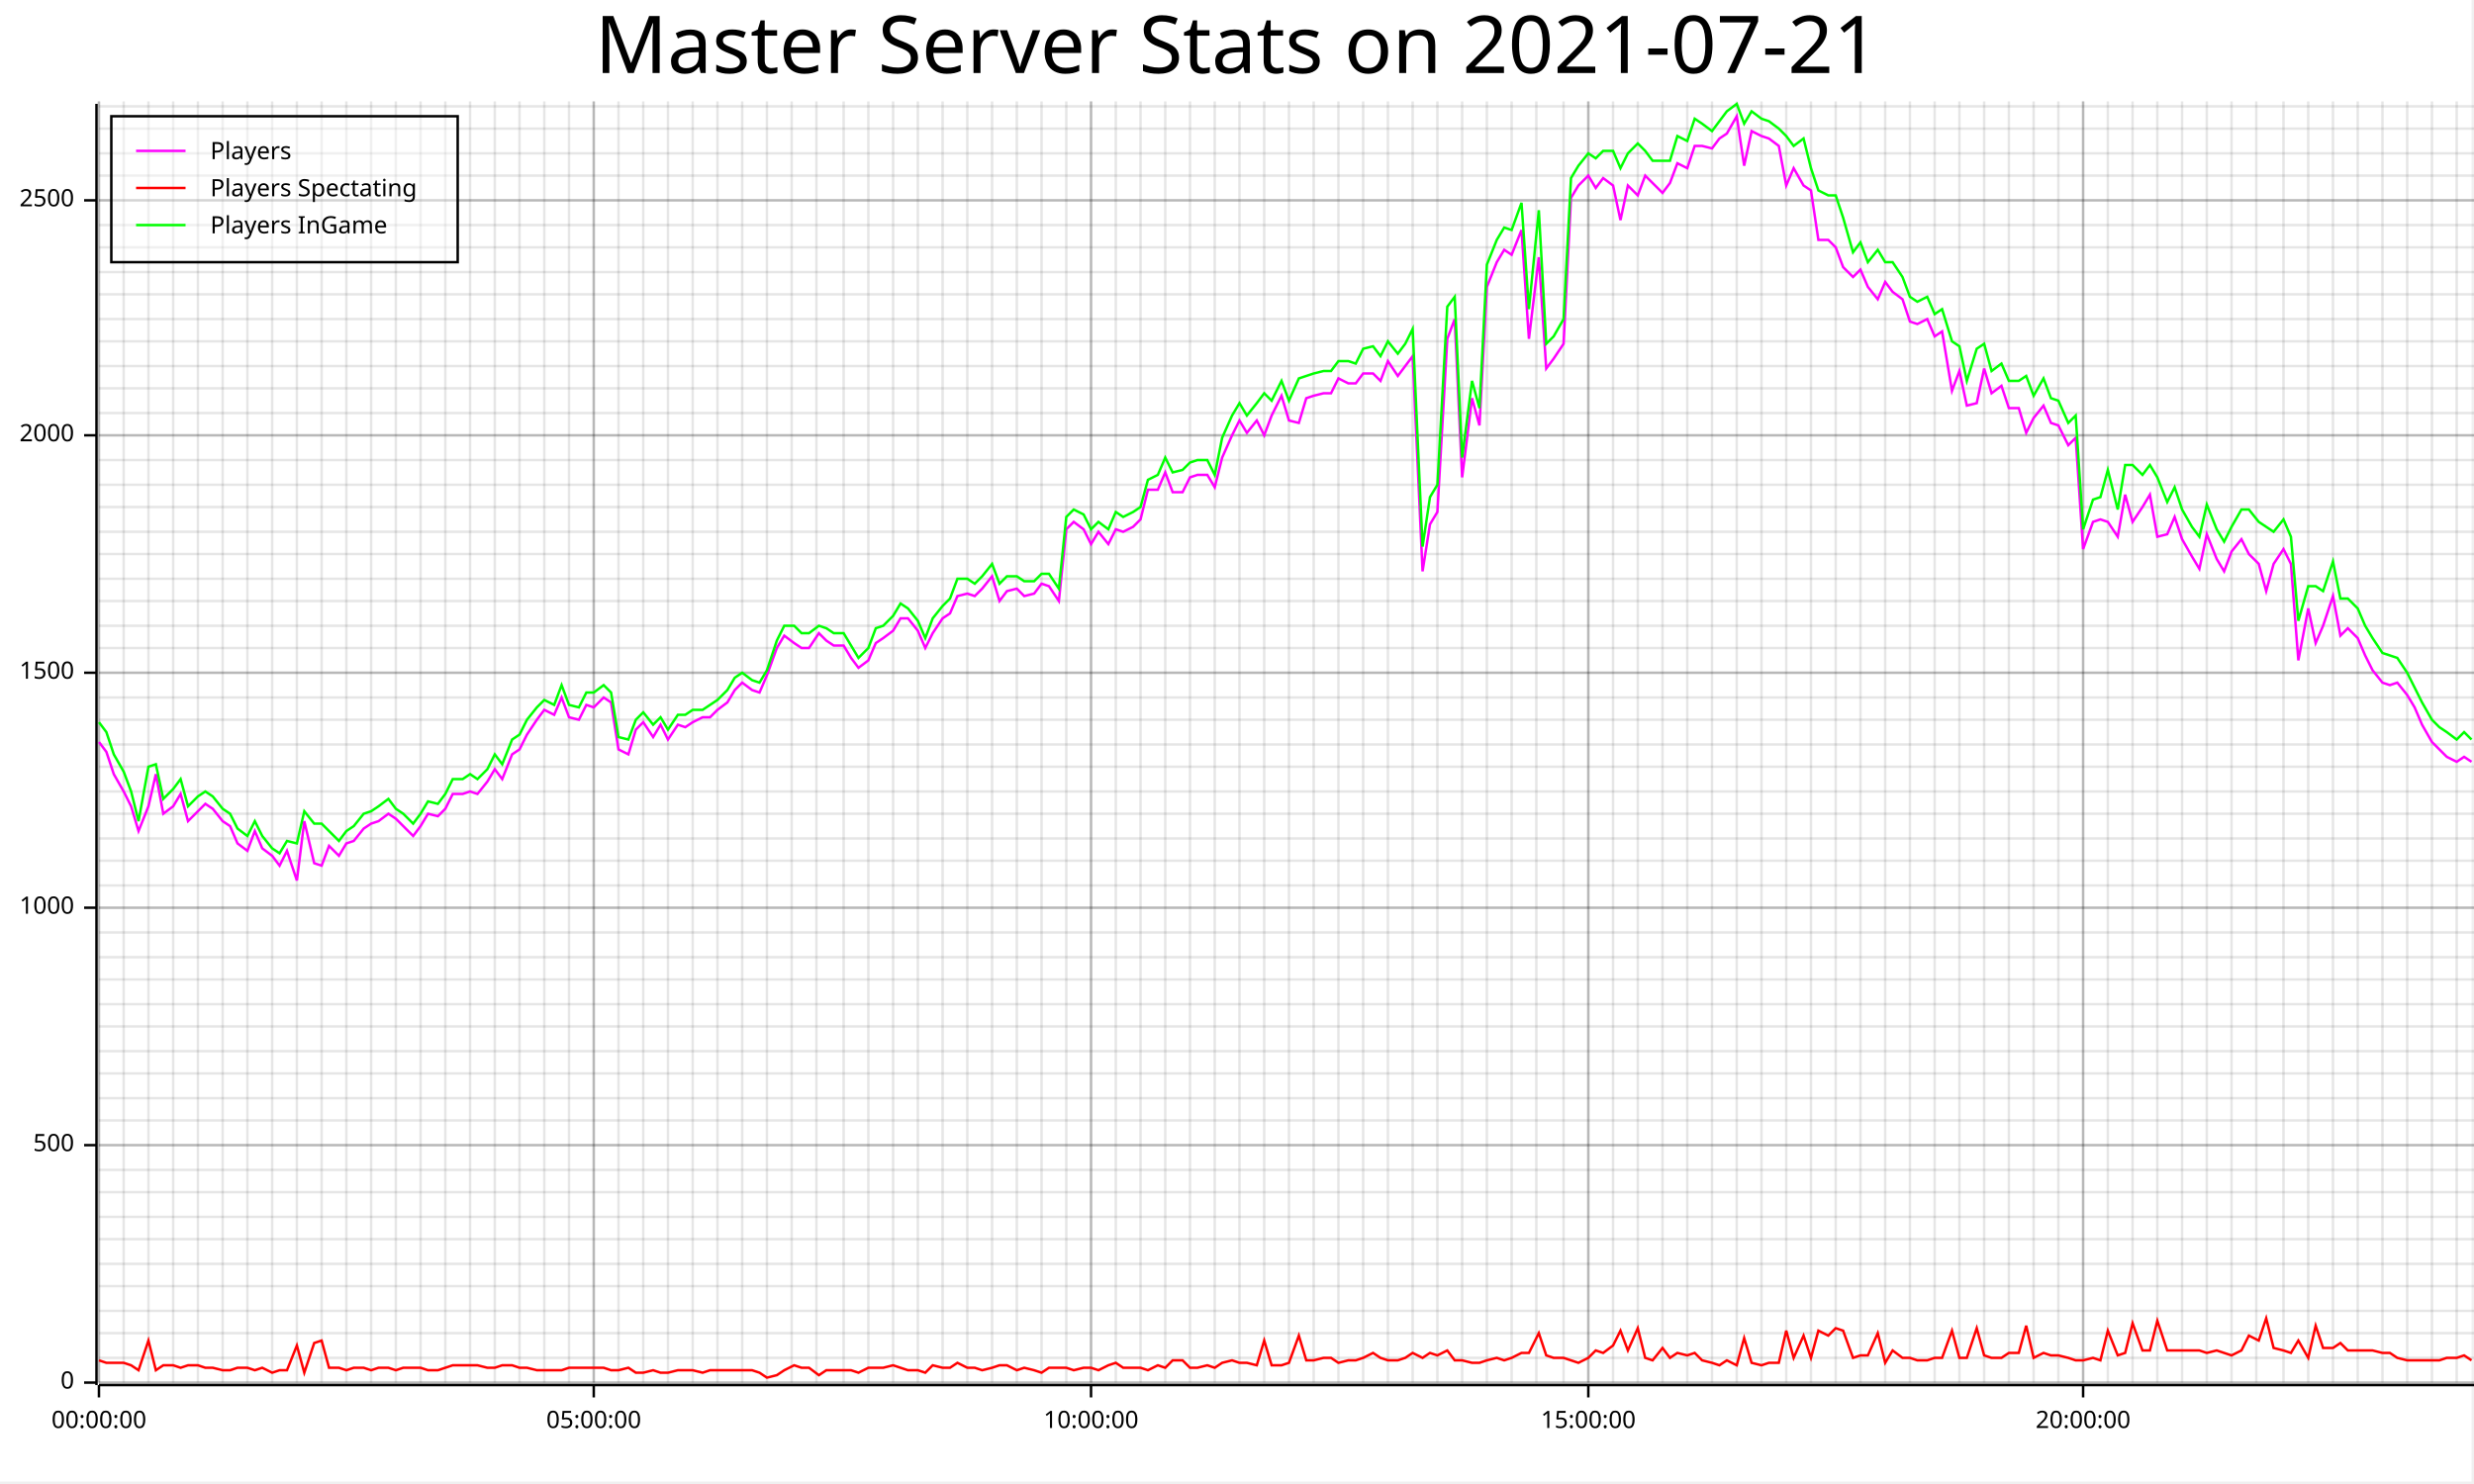
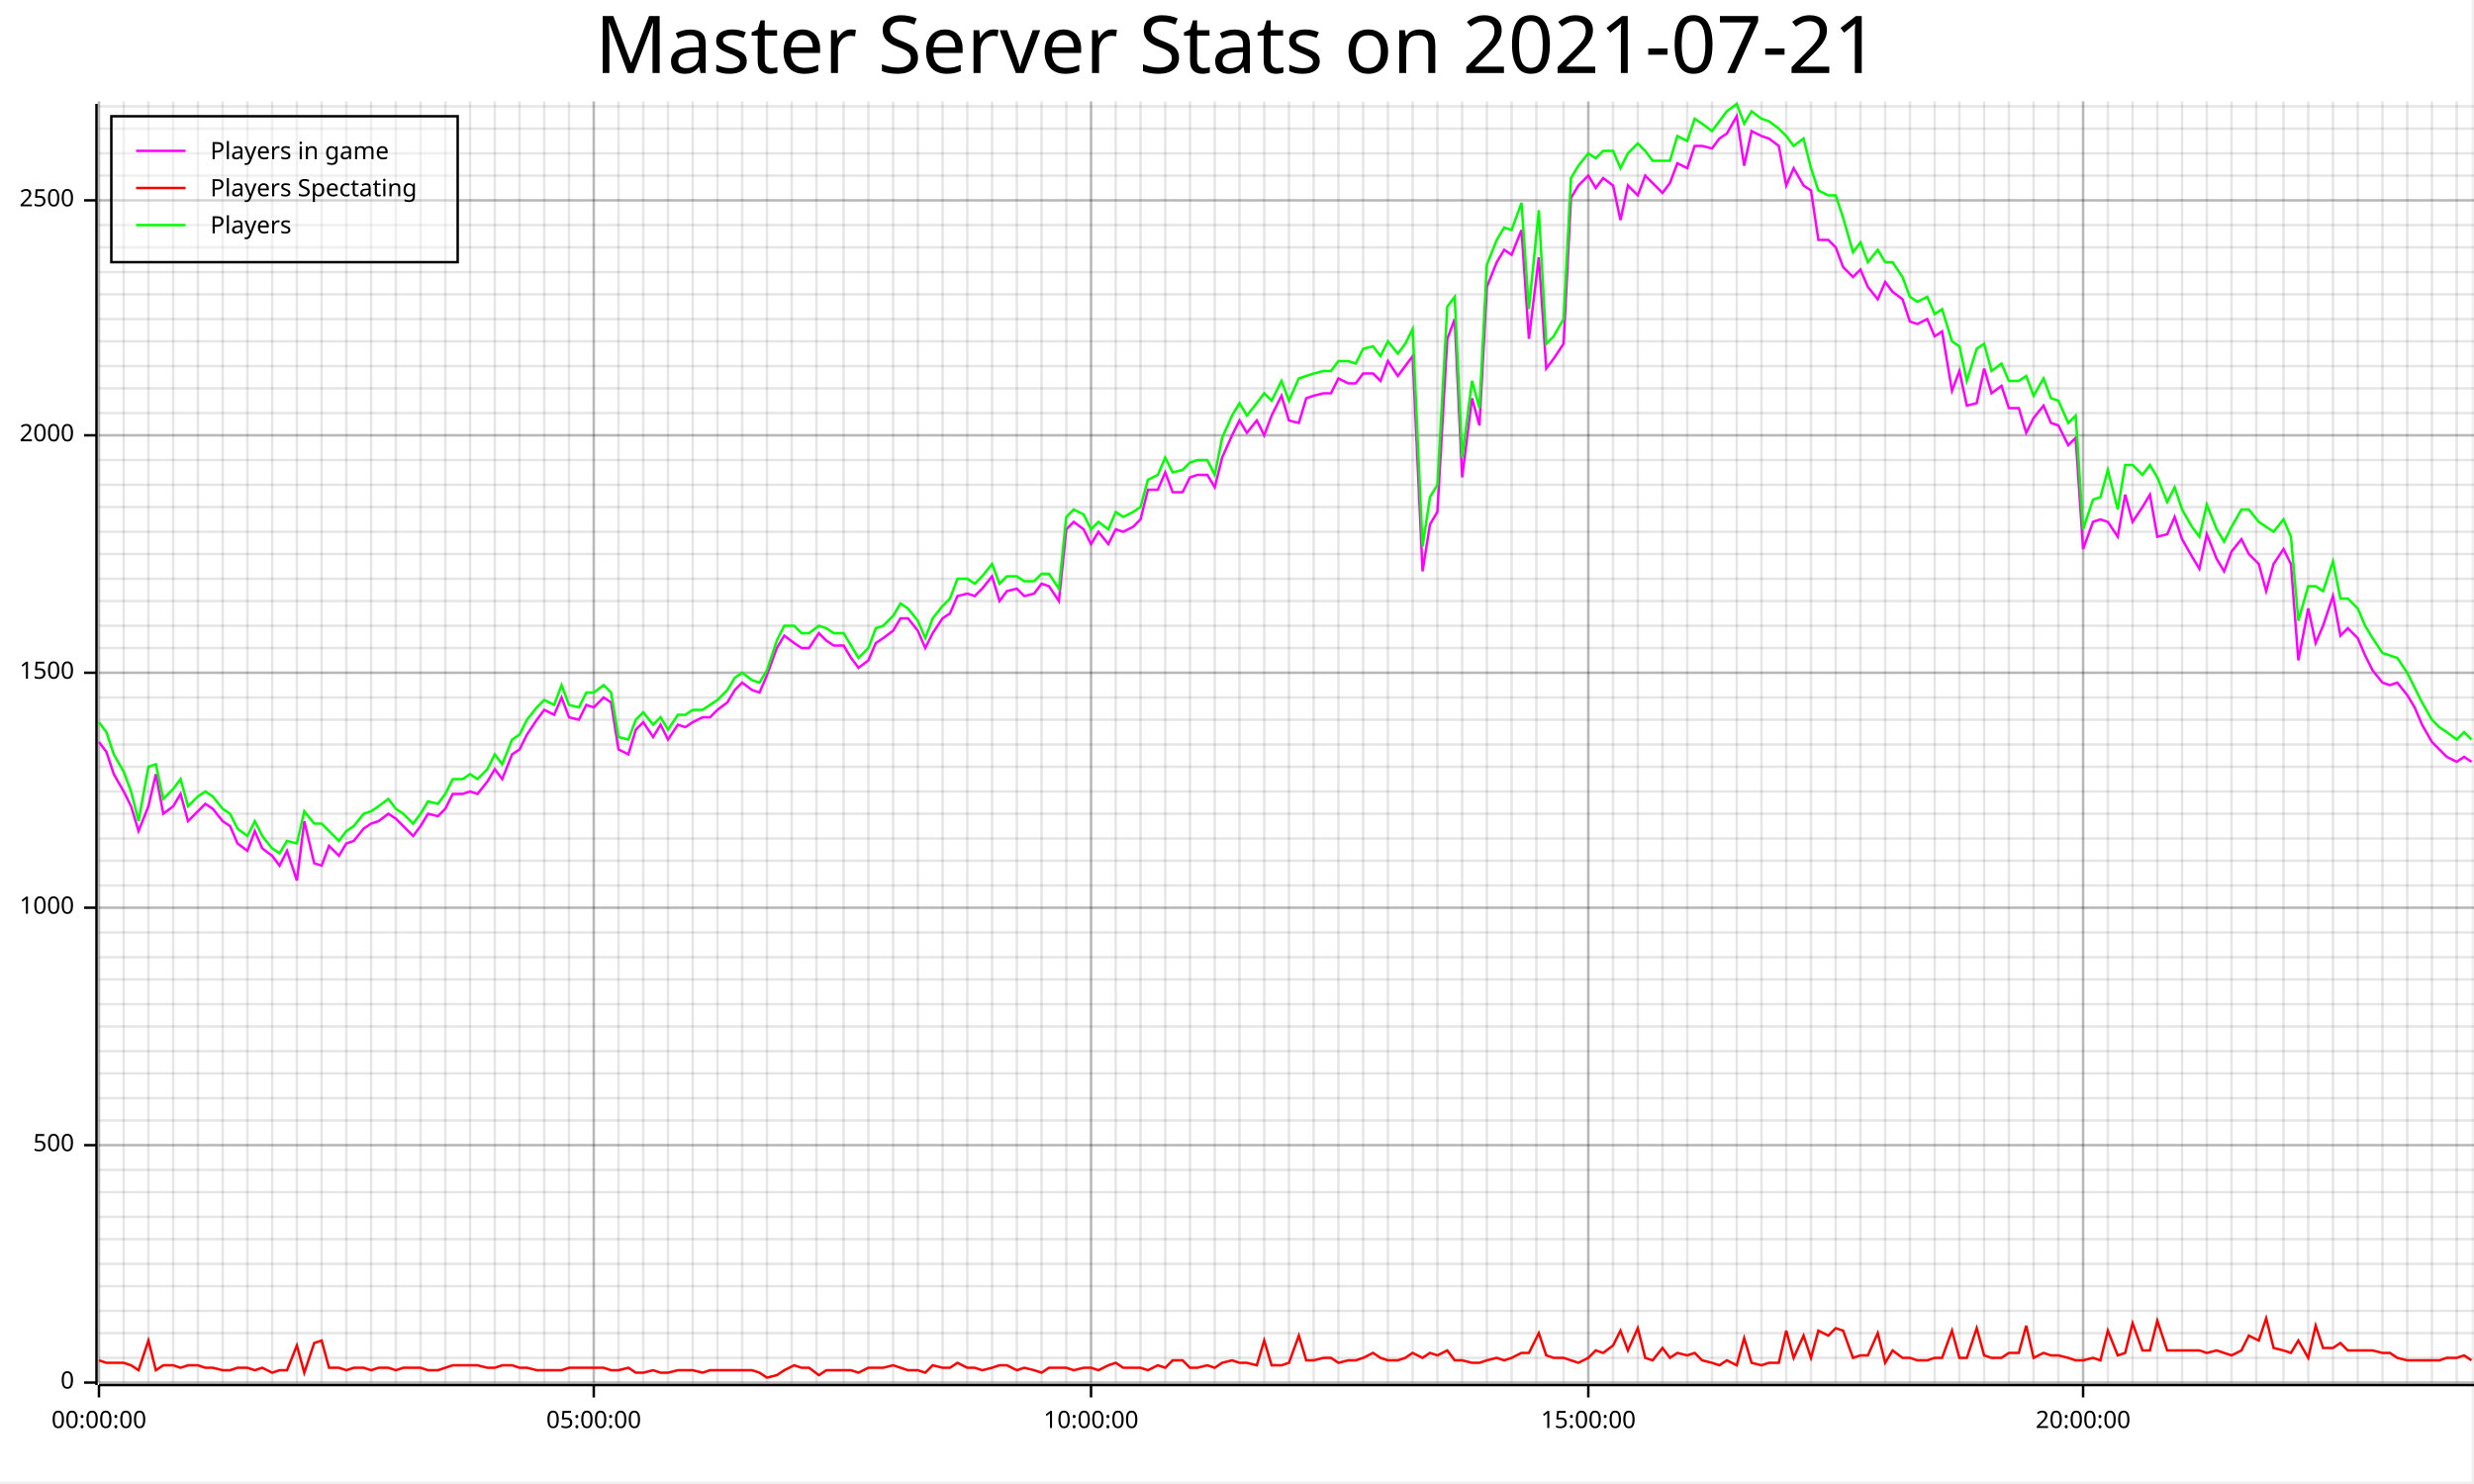
<svg xmlns="http://www.w3.org/2000/svg" width="1000" height="600" viewBox="0 0 1000 600">
  <rect x="0" y="0" width="999" height="599" opacity="1" fill="#FFFFFF" stroke="none" />
  <text x="500" y="5" dy="0.76em" text-anchor="middle" font-family="sans-serif" font-size="32.258" opacity="1" fill="#000000">
Master Server Stats on 2021-07-21
</text>
  <line opacity="0.1" stroke="#000000" stroke-width="1" x1="40" y1="559" x2="40" y2="41" />
  <line opacity="0.1" stroke="#000000" stroke-width="1" x1="50" y1="559" x2="50" y2="41" />
  <line opacity="0.1" stroke="#000000" stroke-width="1" x1="60" y1="559" x2="60" y2="41" />
  <line opacity="0.1" stroke="#000000" stroke-width="1" x1="70" y1="559" x2="70" y2="41" />
  <line opacity="0.1" stroke="#000000" stroke-width="1" x1="80" y1="559" x2="80" y2="41" />
  <line opacity="0.1" stroke="#000000" stroke-width="1" x1="90" y1="559" x2="90" y2="41" />
  <line opacity="0.1" stroke="#000000" stroke-width="1" x1="100" y1="559" x2="100" y2="41" />
  <line opacity="0.1" stroke="#000000" stroke-width="1" x1="110" y1="559" x2="110" y2="41" />
  <line opacity="0.1" stroke="#000000" stroke-width="1" x1="120" y1="559" x2="120" y2="41" />
  <line opacity="0.1" stroke="#000000" stroke-width="1" x1="130" y1="559" x2="130" y2="41" />
  <line opacity="0.1" stroke="#000000" stroke-width="1" x1="140" y1="559" x2="140" y2="41" />
  <line opacity="0.1" stroke="#000000" stroke-width="1" x1="150" y1="559" x2="150" y2="41" />
  <line opacity="0.1" stroke="#000000" stroke-width="1" x1="160" y1="559" x2="160" y2="41" />
  <line opacity="0.1" stroke="#000000" stroke-width="1" x1="170" y1="559" x2="170" y2="41" />
  <line opacity="0.1" stroke="#000000" stroke-width="1" x1="180" y1="559" x2="180" y2="41" />
  <line opacity="0.1" stroke="#000000" stroke-width="1" x1="190" y1="559" x2="190" y2="41" />
  <line opacity="0.1" stroke="#000000" stroke-width="1" x1="200" y1="559" x2="200" y2="41" />
  <line opacity="0.1" stroke="#000000" stroke-width="1" x1="210" y1="559" x2="210" y2="41" />
  <line opacity="0.1" stroke="#000000" stroke-width="1" x1="220" y1="559" x2="220" y2="41" />
  <line opacity="0.1" stroke="#000000" stroke-width="1" x1="230" y1="559" x2="230" y2="41" />
  <line opacity="0.1" stroke="#000000" stroke-width="1" x1="240" y1="559" x2="240" y2="41" />
  <line opacity="0.1" stroke="#000000" stroke-width="1" x1="250" y1="559" x2="250" y2="41" />
  <line opacity="0.1" stroke="#000000" stroke-width="1" x1="260" y1="559" x2="260" y2="41" />
  <line opacity="0.1" stroke="#000000" stroke-width="1" x1="270" y1="559" x2="270" y2="41" />
  <line opacity="0.1" stroke="#000000" stroke-width="1" x1="280" y1="559" x2="280" y2="41" />
  <line opacity="0.1" stroke="#000000" stroke-width="1" x1="290" y1="559" x2="290" y2="41" />
  <line opacity="0.1" stroke="#000000" stroke-width="1" x1="300" y1="559" x2="300" y2="41" />
  <line opacity="0.1" stroke="#000000" stroke-width="1" x1="310" y1="559" x2="310" y2="41" />
  <line opacity="0.1" stroke="#000000" stroke-width="1" x1="320" y1="559" x2="320" y2="41" />
  <line opacity="0.1" stroke="#000000" stroke-width="1" x1="330" y1="559" x2="330" y2="41" />
  <line opacity="0.1" stroke="#000000" stroke-width="1" x1="341" y1="559" x2="341" y2="41" />
  <line opacity="0.1" stroke="#000000" stroke-width="1" x1="351" y1="559" x2="351" y2="41" />
  <line opacity="0.1" stroke="#000000" stroke-width="1" x1="361" y1="559" x2="361" y2="41" />
  <line opacity="0.1" stroke="#000000" stroke-width="1" x1="371" y1="559" x2="371" y2="41" />
  <line opacity="0.1" stroke="#000000" stroke-width="1" x1="381" y1="559" x2="381" y2="41" />
  <line opacity="0.1" stroke="#000000" stroke-width="1" x1="391" y1="559" x2="391" y2="41" />
  <line opacity="0.1" stroke="#000000" stroke-width="1" x1="401" y1="559" x2="401" y2="41" />
  <line opacity="0.1" stroke="#000000" stroke-width="1" x1="411" y1="559" x2="411" y2="41" />
  <line opacity="0.1" stroke="#000000" stroke-width="1" x1="421" y1="559" x2="421" y2="41" />
  <line opacity="0.1" stroke="#000000" stroke-width="1" x1="431" y1="559" x2="431" y2="41" />
  <line opacity="0.1" stroke="#000000" stroke-width="1" x1="441" y1="559" x2="441" y2="41" />
  <line opacity="0.1" stroke="#000000" stroke-width="1" x1="451" y1="559" x2="451" y2="41" />
  <line opacity="0.1" stroke="#000000" stroke-width="1" x1="461" y1="559" x2="461" y2="41" />
  <line opacity="0.1" stroke="#000000" stroke-width="1" x1="471" y1="559" x2="471" y2="41" />
  <line opacity="0.1" stroke="#000000" stroke-width="1" x1="481" y1="559" x2="481" y2="41" />
  <line opacity="0.1" stroke="#000000" stroke-width="1" x1="491" y1="559" x2="491" y2="41" />
  <line opacity="0.1" stroke="#000000" stroke-width="1" x1="501" y1="559" x2="501" y2="41" />
  <line opacity="0.1" stroke="#000000" stroke-width="1" x1="511" y1="559" x2="511" y2="41" />
  <line opacity="0.1" stroke="#000000" stroke-width="1" x1="521" y1="559" x2="521" y2="41" />
  <line opacity="0.1" stroke="#000000" stroke-width="1" x1="531" y1="559" x2="531" y2="41" />
  <line opacity="0.1" stroke="#000000" stroke-width="1" x1="541" y1="559" x2="541" y2="41" />
  <line opacity="0.1" stroke="#000000" stroke-width="1" x1="551" y1="559" x2="551" y2="41" />
  <line opacity="0.1" stroke="#000000" stroke-width="1" x1="561" y1="559" x2="561" y2="41" />
  <line opacity="0.1" stroke="#000000" stroke-width="1" x1="571" y1="559" x2="571" y2="41" />
  <line opacity="0.1" stroke="#000000" stroke-width="1" x1="581" y1="559" x2="581" y2="41" />
  <line opacity="0.1" stroke="#000000" stroke-width="1" x1="591" y1="559" x2="591" y2="41" />
  <line opacity="0.1" stroke="#000000" stroke-width="1" x1="601" y1="559" x2="601" y2="41" />
  <line opacity="0.1" stroke="#000000" stroke-width="1" x1="611" y1="559" x2="611" y2="41" />
  <line opacity="0.1" stroke="#000000" stroke-width="1" x1="621" y1="559" x2="621" y2="41" />
  <line opacity="0.1" stroke="#000000" stroke-width="1" x1="632" y1="559" x2="632" y2="41" />
  <line opacity="0.1" stroke="#000000" stroke-width="1" x1="642" y1="559" x2="642" y2="41" />
  <line opacity="0.1" stroke="#000000" stroke-width="1" x1="652" y1="559" x2="652" y2="41" />
  <line opacity="0.1" stroke="#000000" stroke-width="1" x1="662" y1="559" x2="662" y2="41" />
  <line opacity="0.1" stroke="#000000" stroke-width="1" x1="672" y1="559" x2="672" y2="41" />
  <line opacity="0.1" stroke="#000000" stroke-width="1" x1="682" y1="559" x2="682" y2="41" />
  <line opacity="0.1" stroke="#000000" stroke-width="1" x1="692" y1="559" x2="692" y2="41" />
  <line opacity="0.1" stroke="#000000" stroke-width="1" x1="702" y1="559" x2="702" y2="41" />
  <line opacity="0.1" stroke="#000000" stroke-width="1" x1="712" y1="559" x2="712" y2="41" />
  <line opacity="0.1" stroke="#000000" stroke-width="1" x1="722" y1="559" x2="722" y2="41" />
  <line opacity="0.1" stroke="#000000" stroke-width="1" x1="732" y1="559" x2="732" y2="41" />
  <line opacity="0.1" stroke="#000000" stroke-width="1" x1="742" y1="559" x2="742" y2="41" />
  <line opacity="0.1" stroke="#000000" stroke-width="1" x1="752" y1="559" x2="752" y2="41" />
  <line opacity="0.1" stroke="#000000" stroke-width="1" x1="762" y1="559" x2="762" y2="41" />
  <line opacity="0.1" stroke="#000000" stroke-width="1" x1="772" y1="559" x2="772" y2="41" />
  <line opacity="0.1" stroke="#000000" stroke-width="1" x1="782" y1="559" x2="782" y2="41" />
  <line opacity="0.1" stroke="#000000" stroke-width="1" x1="792" y1="559" x2="792" y2="41" />
  <line opacity="0.1" stroke="#000000" stroke-width="1" x1="802" y1="559" x2="802" y2="41" />
  <line opacity="0.1" stroke="#000000" stroke-width="1" x1="812" y1="559" x2="812" y2="41" />
  <line opacity="0.1" stroke="#000000" stroke-width="1" x1="822" y1="559" x2="822" y2="41" />
  <line opacity="0.1" stroke="#000000" stroke-width="1" x1="832" y1="559" x2="832" y2="41" />
  <line opacity="0.1" stroke="#000000" stroke-width="1" x1="842" y1="559" x2="842" y2="41" />
  <line opacity="0.1" stroke="#000000" stroke-width="1" x1="852" y1="559" x2="852" y2="41" />
  <line opacity="0.1" stroke="#000000" stroke-width="1" x1="862" y1="559" x2="862" y2="41" />
  <line opacity="0.1" stroke="#000000" stroke-width="1" x1="872" y1="559" x2="872" y2="41" />
  <line opacity="0.1" stroke="#000000" stroke-width="1" x1="882" y1="559" x2="882" y2="41" />
  <line opacity="0.1" stroke="#000000" stroke-width="1" x1="892" y1="559" x2="892" y2="41" />
  <line opacity="0.1" stroke="#000000" stroke-width="1" x1="902" y1="559" x2="902" y2="41" />
  <line opacity="0.1" stroke="#000000" stroke-width="1" x1="912" y1="559" x2="912" y2="41" />
  <line opacity="0.1" stroke="#000000" stroke-width="1" x1="923" y1="559" x2="923" y2="41" />
  <line opacity="0.1" stroke="#000000" stroke-width="1" x1="933" y1="559" x2="933" y2="41" />
  <line opacity="0.1" stroke="#000000" stroke-width="1" x1="943" y1="559" x2="943" y2="41" />
  <line opacity="0.1" stroke="#000000" stroke-width="1" x1="953" y1="559" x2="953" y2="41" />
  <line opacity="0.1" stroke="#000000" stroke-width="1" x1="963" y1="559" x2="963" y2="41" />
  <line opacity="0.1" stroke="#000000" stroke-width="1" x1="973" y1="559" x2="973" y2="41" />
  <line opacity="0.1" stroke="#000000" stroke-width="1" x1="983" y1="559" x2="983" y2="41" />
  <line opacity="0.1" stroke="#000000" stroke-width="1" x1="993" y1="559" x2="993" y2="41" />
  <line opacity="0.1" stroke="#000000" stroke-width="1" x1="40" y1="559" x2="1000" y2="559" />
  <line opacity="0.1" stroke="#000000" stroke-width="1" x1="40" y1="549" x2="1000" y2="549" />
  <line opacity="0.1" stroke="#000000" stroke-width="1" x1="40" y1="539" x2="1000" y2="539" />
  <line opacity="0.1" stroke="#000000" stroke-width="1" x1="40" y1="530" x2="1000" y2="530" />
  <line opacity="0.1" stroke="#000000" stroke-width="1" x1="40" y1="520" x2="1000" y2="520" />
  <line opacity="0.1" stroke="#000000" stroke-width="1" x1="40" y1="511" x2="1000" y2="511" />
  <line opacity="0.1" stroke="#000000" stroke-width="1" x1="40" y1="501" x2="1000" y2="501" />
  <line opacity="0.1" stroke="#000000" stroke-width="1" x1="40" y1="492" x2="1000" y2="492" />
  <line opacity="0.1" stroke="#000000" stroke-width="1" x1="40" y1="482" x2="1000" y2="482" />
  <line opacity="0.1" stroke="#000000" stroke-width="1" x1="40" y1="473" x2="1000" y2="473" />
  <line opacity="0.1" stroke="#000000" stroke-width="1" x1="40" y1="463" x2="1000" y2="463" />
  <line opacity="0.1" stroke="#000000" stroke-width="1" x1="40" y1="453" x2="1000" y2="453" />
  <line opacity="0.1" stroke="#000000" stroke-width="1" x1="40" y1="444" x2="1000" y2="444" />
  <line opacity="0.1" stroke="#000000" stroke-width="1" x1="40" y1="434" x2="1000" y2="434" />
  <line opacity="0.1" stroke="#000000" stroke-width="1" x1="40" y1="425" x2="1000" y2="425" />
  <line opacity="0.1" stroke="#000000" stroke-width="1" x1="40" y1="415" x2="1000" y2="415" />
  <line opacity="0.1" stroke="#000000" stroke-width="1" x1="40" y1="406" x2="1000" y2="406" />
  <line opacity="0.1" stroke="#000000" stroke-width="1" x1="40" y1="396" x2="1000" y2="396" />
  <line opacity="0.1" stroke="#000000" stroke-width="1" x1="40" y1="387" x2="1000" y2="387" />
  <line opacity="0.1" stroke="#000000" stroke-width="1" x1="40" y1="377" x2="1000" y2="377" />
  <line opacity="0.1" stroke="#000000" stroke-width="1" x1="40" y1="367" x2="1000" y2="367" />
  <line opacity="0.1" stroke="#000000" stroke-width="1" x1="40" y1="358" x2="1000" y2="358" />
  <line opacity="0.1" stroke="#000000" stroke-width="1" x1="40" y1="348" x2="1000" y2="348" />
  <line opacity="0.1" stroke="#000000" stroke-width="1" x1="40" y1="339" x2="1000" y2="339" />
  <line opacity="0.1" stroke="#000000" stroke-width="1" x1="40" y1="329" x2="1000" y2="329" />
  <line opacity="0.1" stroke="#000000" stroke-width="1" x1="40" y1="320" x2="1000" y2="320" />
  <line opacity="0.1" stroke="#000000" stroke-width="1" x1="40" y1="310" x2="1000" y2="310" />
  <line opacity="0.1" stroke="#000000" stroke-width="1" x1="40" y1="301" x2="1000" y2="301" />
  <line opacity="0.1" stroke="#000000" stroke-width="1" x1="40" y1="291" x2="1000" y2="291" />
  <line opacity="0.1" stroke="#000000" stroke-width="1" x1="40" y1="282" x2="1000" y2="282" />
  <line opacity="0.1" stroke="#000000" stroke-width="1" x1="40" y1="272" x2="1000" y2="272" />
  <line opacity="0.1" stroke="#000000" stroke-width="1" x1="40" y1="262" x2="1000" y2="262" />
  <line opacity="0.1" stroke="#000000" stroke-width="1" x1="40" y1="253" x2="1000" y2="253" />
  <line opacity="0.1" stroke="#000000" stroke-width="1" x1="40" y1="243" x2="1000" y2="243" />
  <line opacity="0.1" stroke="#000000" stroke-width="1" x1="40" y1="234" x2="1000" y2="234" />
  <line opacity="0.1" stroke="#000000" stroke-width="1" x1="40" y1="224" x2="1000" y2="224" />
  <line opacity="0.1" stroke="#000000" stroke-width="1" x1="40" y1="215" x2="1000" y2="215" />
  <line opacity="0.1" stroke="#000000" stroke-width="1" x1="40" y1="205" x2="1000" y2="205" />
  <line opacity="0.1" stroke="#000000" stroke-width="1" x1="40" y1="196" x2="1000" y2="196" />
  <line opacity="0.1" stroke="#000000" stroke-width="1" x1="40" y1="186" x2="1000" y2="186" />
  <line opacity="0.1" stroke="#000000" stroke-width="1" x1="40" y1="176" x2="1000" y2="176" />
  <line opacity="0.1" stroke="#000000" stroke-width="1" x1="40" y1="167" x2="1000" y2="167" />
  <line opacity="0.1" stroke="#000000" stroke-width="1" x1="40" y1="157" x2="1000" y2="157" />
  <line opacity="0.1" stroke="#000000" stroke-width="1" x1="40" y1="148" x2="1000" y2="148" />
  <line opacity="0.1" stroke="#000000" stroke-width="1" x1="40" y1="138" x2="1000" y2="138" />
  <line opacity="0.1" stroke="#000000" stroke-width="1" x1="40" y1="129" x2="1000" y2="129" />
  <line opacity="0.1" stroke="#000000" stroke-width="1" x1="40" y1="119" x2="1000" y2="119" />
  <line opacity="0.1" stroke="#000000" stroke-width="1" x1="40" y1="110" x2="1000" y2="110" />
  <line opacity="0.1" stroke="#000000" stroke-width="1" x1="40" y1="100" x2="1000" y2="100" />
  <line opacity="0.1" stroke="#000000" stroke-width="1" x1="40" y1="91" x2="1000" y2="91" />
  <line opacity="0.1" stroke="#000000" stroke-width="1" x1="40" y1="81" x2="1000" y2="81" />
  <line opacity="0.1" stroke="#000000" stroke-width="1" x1="40" y1="71" x2="1000" y2="71" />
  <line opacity="0.1" stroke="#000000" stroke-width="1" x1="40" y1="62" x2="1000" y2="62" />
  <line opacity="0.1" stroke="#000000" stroke-width="1" x1="40" y1="52" x2="1000" y2="52" />
  <line opacity="0.1" stroke="#000000" stroke-width="1" x1="40" y1="43" x2="1000" y2="43" />
  <line opacity="0.2" stroke="#000000" stroke-width="1" x1="40" y1="559" x2="40" y2="41" />
  <line opacity="0.2" stroke="#000000" stroke-width="1" x1="240" y1="559" x2="240" y2="41" />
  <line opacity="0.2" stroke="#000000" stroke-width="1" x1="441" y1="559" x2="441" y2="41" />
  <line opacity="0.2" stroke="#000000" stroke-width="1" x1="642" y1="559" x2="642" y2="41" />
  <line opacity="0.2" stroke="#000000" stroke-width="1" x1="842" y1="559" x2="842" y2="41" />
  <line opacity="0.2" stroke="#000000" stroke-width="1" x1="40" y1="559" x2="1000" y2="559" />
  <line opacity="0.2" stroke="#000000" stroke-width="1" x1="40" y1="463" x2="1000" y2="463" />
  <line opacity="0.2" stroke="#000000" stroke-width="1" x1="40" y1="367" x2="1000" y2="367" />
  <line opacity="0.2" stroke="#000000" stroke-width="1" x1="40" y1="272" x2="1000" y2="272" />
  <line opacity="0.2" stroke="#000000" stroke-width="1" x1="40" y1="176" x2="1000" y2="176" />
  <line opacity="0.2" stroke="#000000" stroke-width="1" x1="40" y1="81" x2="1000" y2="81" />
  <polyline fill="none" opacity="1" stroke="#000000" stroke-width="1" points="39,42 39,560 " />
  <text x="30" y="559" dy="0.5ex" text-anchor="end" font-family="sans-serif" font-size="9.677" opacity="1" fill="#000000">
0
</text>
  <polyline fill="none" opacity="1" stroke="#000000" stroke-width="1" points="34,559 39,559 " />
  <text x="30" y="463" dy="0.5ex" text-anchor="end" font-family="sans-serif" font-size="9.677" opacity="1" fill="#000000">
500
</text>
  <polyline fill="none" opacity="1" stroke="#000000" stroke-width="1" points="34,463 39,463 " />
  <text x="30" y="367" dy="0.5ex" text-anchor="end" font-family="sans-serif" font-size="9.677" opacity="1" fill="#000000">
1000
</text>
  <polyline fill="none" opacity="1" stroke="#000000" stroke-width="1" points="34,367 39,367 " />
  <text x="30" y="272" dy="0.5ex" text-anchor="end" font-family="sans-serif" font-size="9.677" opacity="1" fill="#000000">
1500
</text>
  <polyline fill="none" opacity="1" stroke="#000000" stroke-width="1" points="34,272 39,272 " />
  <text x="30" y="176" dy="0.5ex" text-anchor="end" font-family="sans-serif" font-size="9.677" opacity="1" fill="#000000">
2000
</text>
  <polyline fill="none" opacity="1" stroke="#000000" stroke-width="1" points="34,176 39,176 " />
  <text x="30" y="81" dy="0.5ex" text-anchor="end" font-family="sans-serif" font-size="9.677" opacity="1" fill="#000000">
2500
</text>
  <polyline fill="none" opacity="1" stroke="#000000" stroke-width="1" points="34,81 39,81 " />
  <polyline fill="none" opacity="1" stroke="#000000" stroke-width="1" points="40,560 1000,560 " />
  <text x="40" y="570" dy="0.76em" text-anchor="middle" font-family="sans-serif" font-size="9.677" opacity="1" fill="#000000">
00:00:00
</text>
  <polyline fill="none" opacity="1" stroke="#000000" stroke-width="1" points="40,560 40,565 " />
  <text x="240" y="570" dy="0.76em" text-anchor="middle" font-family="sans-serif" font-size="9.677" opacity="1" fill="#000000">
05:00:00
</text>
  <polyline fill="none" opacity="1" stroke="#000000" stroke-width="1" points="240,560 240,565 " />
  <text x="441" y="570" dy="0.76em" text-anchor="middle" font-family="sans-serif" font-size="9.677" opacity="1" fill="#000000">
10:00:00
</text>
  <polyline fill="none" opacity="1" stroke="#000000" stroke-width="1" points="441,560 441,565 " />
  <text x="642" y="570" dy="0.76em" text-anchor="middle" font-family="sans-serif" font-size="9.677" opacity="1" fill="#000000">
15:00:00
</text>
  <polyline fill="none" opacity="1" stroke="#000000" stroke-width="1" points="642,560 642,565 " />
  <text x="842" y="570" dy="0.76em" text-anchor="middle" font-family="sans-serif" font-size="9.677" opacity="1" fill="#000000">
20:00:00
</text>
  <polyline fill="none" opacity="1" stroke="#000000" stroke-width="1" points="842,560 842,565 " />
  <polyline fill="none" opacity="1" stroke="#FF00FF" stroke-width="1" points="40,300 43,304 46,313 50,320 53,326 56,336 60,326 63,313 66,329 70,326 73,321 76,332 80,328 83,325 86,327 90,332 93,334 96,341 100,344 103,336 106,343 110,346 113,350 116,344 120,356 123,332 127,349 130,350 133,342 137,346 140,341 143,340 147,335 150,333 153,332 157,329 160,331 163,334 167,338 170,334 173,329 177,330 180,327 183,321 187,321 190,320 193,321 197,316 200,311 203,315 207,305 210,303 213,297 217,291 220,287 224,289 227,282 230,290 234,291 237,285 240,286 244,282 247,284 250,303 254,305 257,295 260,292 264,298 267,293 270,299 274,293 277,294 280,292 284,290 287,290 290,287 294,284 297,279 300,276 304,279 307,280 310,273 314,262 317,257 321,260 324,262 327,262 331,256 334,259 337,261 341,261 344,266 347,270 351,267 354,260 357,258 361,255 364,250 367,250 371,255 374,262 377,256 381,250 384,248 387,241 391,240 394,241 397,238 401,233 404,243 407,239 411,238 414,241 418,240 421,236 424,237 428,243 431,214 434,211 438,214 441,220 444,215 448,220 451,214 454,215 458,213 461,210 464,198 468,198 471,191 474,199 478,199 481,193 484,192 488,192 491,197 494,185 498,176 501,170 504,175 508,170 511,176 514,168 518,160 521,170 525,171 528,161 531,160 535,159 538,159 541,153 545,155 548,155 551,151 555,151 558,154 561,146 565,152 568,148 571,144 575,231 578,212 581,207 585,137 588,129 591,193 595,161 598,172 601,116 605,106 608,101 611,103 615,93 618,137 622,104 625,149 628,145 632,139 635,80 638,75 642,71 645,76 648,72 652,75 655,89 658,75 662,79 665,71 668,74 672,78 675,74 678,66 682,68 685,59 688,59 692,60 695,56 698,54 702,47 705,67 708,53 712,55 715,56 719,59 722,75 725,68 729,75 732,77 735,97 739,97 742,100 745,108 749,112 752,109 755,116 759,121 762,114 765,118 769,121 772,130 775,131 779,129 782,136 785,134 789,158 792,150 795,164 799,163 802,149 805,159 809,156 812,165 816,165 819,175 822,169 826,164 829,171 832,172 836,180 839,177 842,222 846,211 849,210 852,211 856,217 859,200 862,211 866,205 869,200 872,217 876,216 879,209 882,218 886,225 889,230 892,216 896,226 899,231 902,223 906,218 909,224 913,228 916,239 919,228 923,222 926,228 929,267 933,246 936,260 939,253 943,241 946,257 949,254 953,258 956,265 959,271 963,276 966,277 969,276 973,281 976,286 979,293 983,300 986,303 989,306 993,308 996,306 999,308 " />
  <polyline fill="none" opacity="1" stroke="#FF0000" stroke-width="1" points="40,550 43,551 46,551 50,551 53,552 56,554 60,542 63,554 66,552 70,552 73,553 76,552 80,552 83,553 86,553 90,554 93,554 96,553 100,553 103,554 106,553 110,555 113,554 116,554 120,544 123,555 127,543 130,542 133,553 137,553 140,554 143,553 147,553 150,554 153,553 157,553 160,554 163,553 167,553 170,553 173,554 177,554 180,553 183,552 187,552 190,552 193,552 197,553 200,553 203,552 207,552 210,553 213,553 217,554 220,554 224,554 227,554 230,553 234,553 237,553 240,553 244,553 247,554 250,554 254,553 257,555 260,555 264,554 267,555 270,555 274,554 277,554 280,554 284,555 287,554 290,554 294,554 297,554 300,554 304,554 307,555 310,557 314,556 317,554 321,552 324,553 327,553 331,556 334,554 337,554 341,554 344,554 347,555 351,553 354,553 357,553 361,552 364,553 367,554 371,554 374,555 377,552 381,553 384,553 387,551 391,553 394,553 397,554 401,553 404,552 407,552 411,554 414,553 418,554 421,555 424,553 428,553 431,553 434,554 438,553 441,553 444,554 448,552 451,551 454,553 458,553 461,553 464,554 468,552 471,553 474,550 478,550 481,553 484,553 488,552 491,553 494,551 498,550 501,551 504,551 508,552 511,542 514,552 518,552 521,551 525,540 528,550 531,550 535,549 538,549 541,551 545,550 548,550 551,549 555,547 558,549 561,550 565,550 568,549 571,547 575,549 578,547 581,548 585,546 588,550 591,550 595,551 598,551 601,550 605,549 608,550 611,549 615,547 618,547 622,539 625,548 628,549 632,549 635,550 638,551 642,549 645,546 648,547 652,544 655,538 658,546 662,537 665,549 668,550 672,545 675,549 678,547 682,548 685,547 688,550 692,551 695,552 698,550 702,552 705,541 708,551 712,552 715,551 719,551 722,538 725,549 729,540 732,549 735,538 739,540 742,537 745,538 749,549 752,548 755,548 759,539 762,551 765,546 769,549 772,549 775,550 779,550 782,549 785,549 789,538 792,549 795,549 799,537 802,548 805,549 809,549 812,547 816,547 819,536 822,549 826,547 829,548 832,548 836,549 839,550 842,550 846,549 849,550 852,538 856,548 859,547 862,535 866,546 869,546 872,534 876,546 879,546 882,546 886,546 889,546 892,547 896,546 899,547 902,548 906,546 909,540 913,542 916,533 919,545 923,546 926,547 929,542 933,549 936,536 939,545 943,545 946,543 949,546 953,546 956,546 959,546 963,547 966,547 969,549 973,550 976,550 979,550 983,550 986,550 989,549 993,549 996,548 999,550 " />
  <polyline fill="none" opacity="1" stroke="#00FF00" stroke-width="1" points="40,292 43,296 46,305 50,312 53,320 56,332 60,310 63,309 66,323 70,319 73,315 76,326 80,322 83,320 86,322 90,327 93,329 96,335 100,338 103,332 106,338 110,343 113,345 116,340 120,341 123,328 127,333 130,333 133,336 137,340 140,336 143,334 147,329 150,328 153,326 157,323 160,327 163,329 167,333 170,329 173,324 177,325 180,321 183,315 187,315 190,313 193,315 197,311 200,305 203,309 207,299 210,297 213,291 217,286 220,283 224,285 227,277 230,285 234,286 237,280 240,280 244,277 247,280 250,298 254,299 257,291 260,288 264,293 267,290 270,295 274,289 277,289 280,287 284,287 287,285 290,283 294,279 297,274 300,272 304,275 307,276 310,271 314,259 317,253 321,253 324,256 327,256 331,253 334,254 337,256 341,256 344,261 347,266 351,262 354,254 357,253 361,249 364,244 367,246 371,251 374,258 377,250 381,245 384,242 387,234 391,234 394,236 397,233 401,228 404,236 407,233 411,233 414,235 418,235 421,232 424,232 428,238 431,209 434,206 438,208 441,214 444,211 448,214 451,207 454,209 458,207 461,205 464,194 468,192 471,185 474,191 478,190 481,187 484,186 488,186 491,192 494,177 498,168 501,163 504,168 508,163 511,159 514,162 518,154 521,162 525,153 528,152 531,151 535,150 538,150 541,146 545,146 548,147 551,141 555,140 558,144 561,138 565,143 568,139 571,133 575,221 578,201 581,196 585,124 588,120 591,185 595,154 598,165 601,107 605,97 608,92 611,93 615,82 618,125 622,85 625,139 628,136 632,129 635,72 638,67 642,62 645,64 648,61 652,61 655,68 658,62 662,58 665,61 668,65 672,65 675,65 678,55 682,57 685,48 688,50 692,53 695,49 698,45 702,42 705,50 708,45 712,48 715,49 719,52 722,55 725,59 729,56 732,68 735,77 739,79 742,79 745,88 749,102 752,98 755,106 759,101 762,106 765,106 769,112 772,120 775,122 779,120 782,127 785,125 789,138 792,140 795,154 799,141 802,139 805,150 809,147 812,154 816,154 819,152 822,160 826,153 829,161 832,162 836,171 839,168 842,214 846,202 849,201 852,190 856,206 859,188 862,188 866,192 869,188 872,193 876,203 879,197 882,206 886,213 889,217 892,204 896,214 899,219 902,213 906,206 909,206 913,211 916,213 919,215 923,210 926,217 929,251 933,237 936,237 939,239 943,227 946,242 949,242 953,246 956,253 959,258 963,264 966,265 969,266 973,272 976,278 979,284 983,291 986,294 989,296 993,299 996,296 999,299 " />
  <rect x="45" y="47" width="140" height="59" opacity="0.4" fill="#FFFFFF" stroke="none" />
  <rect x="45" y="47" width="140" height="59" opacity="1" fill="none" stroke="#000000" />
  <text x="85" y="57" dy="0.76em" text-anchor="start" font-family="sans-serif" font-size="9.677" opacity="1" fill="#000000">
- Players
+ Players in game
</text>
  <text x="85" y="72" dy="0.76em" text-anchor="start" font-family="sans-serif" font-size="9.677" opacity="1" fill="#000000">
Players Spectating
</text>
  <text x="85" y="87" dy="0.76em" text-anchor="start" font-family="sans-serif" font-size="9.677" opacity="1" fill="#000000">
- Players InGame
+ Players
</text>
  <polyline fill="none" opacity="1" stroke="#FF00FF" stroke-width="1" points="55,61 75,61 " />
  <polyline fill="none" opacity="1" stroke="#FF0000" stroke-width="1" points="55,76 75,76 " />
  <polyline fill="none" opacity="1" stroke="#00FF00" stroke-width="1" points="55,91 75,91 " />
</svg>
